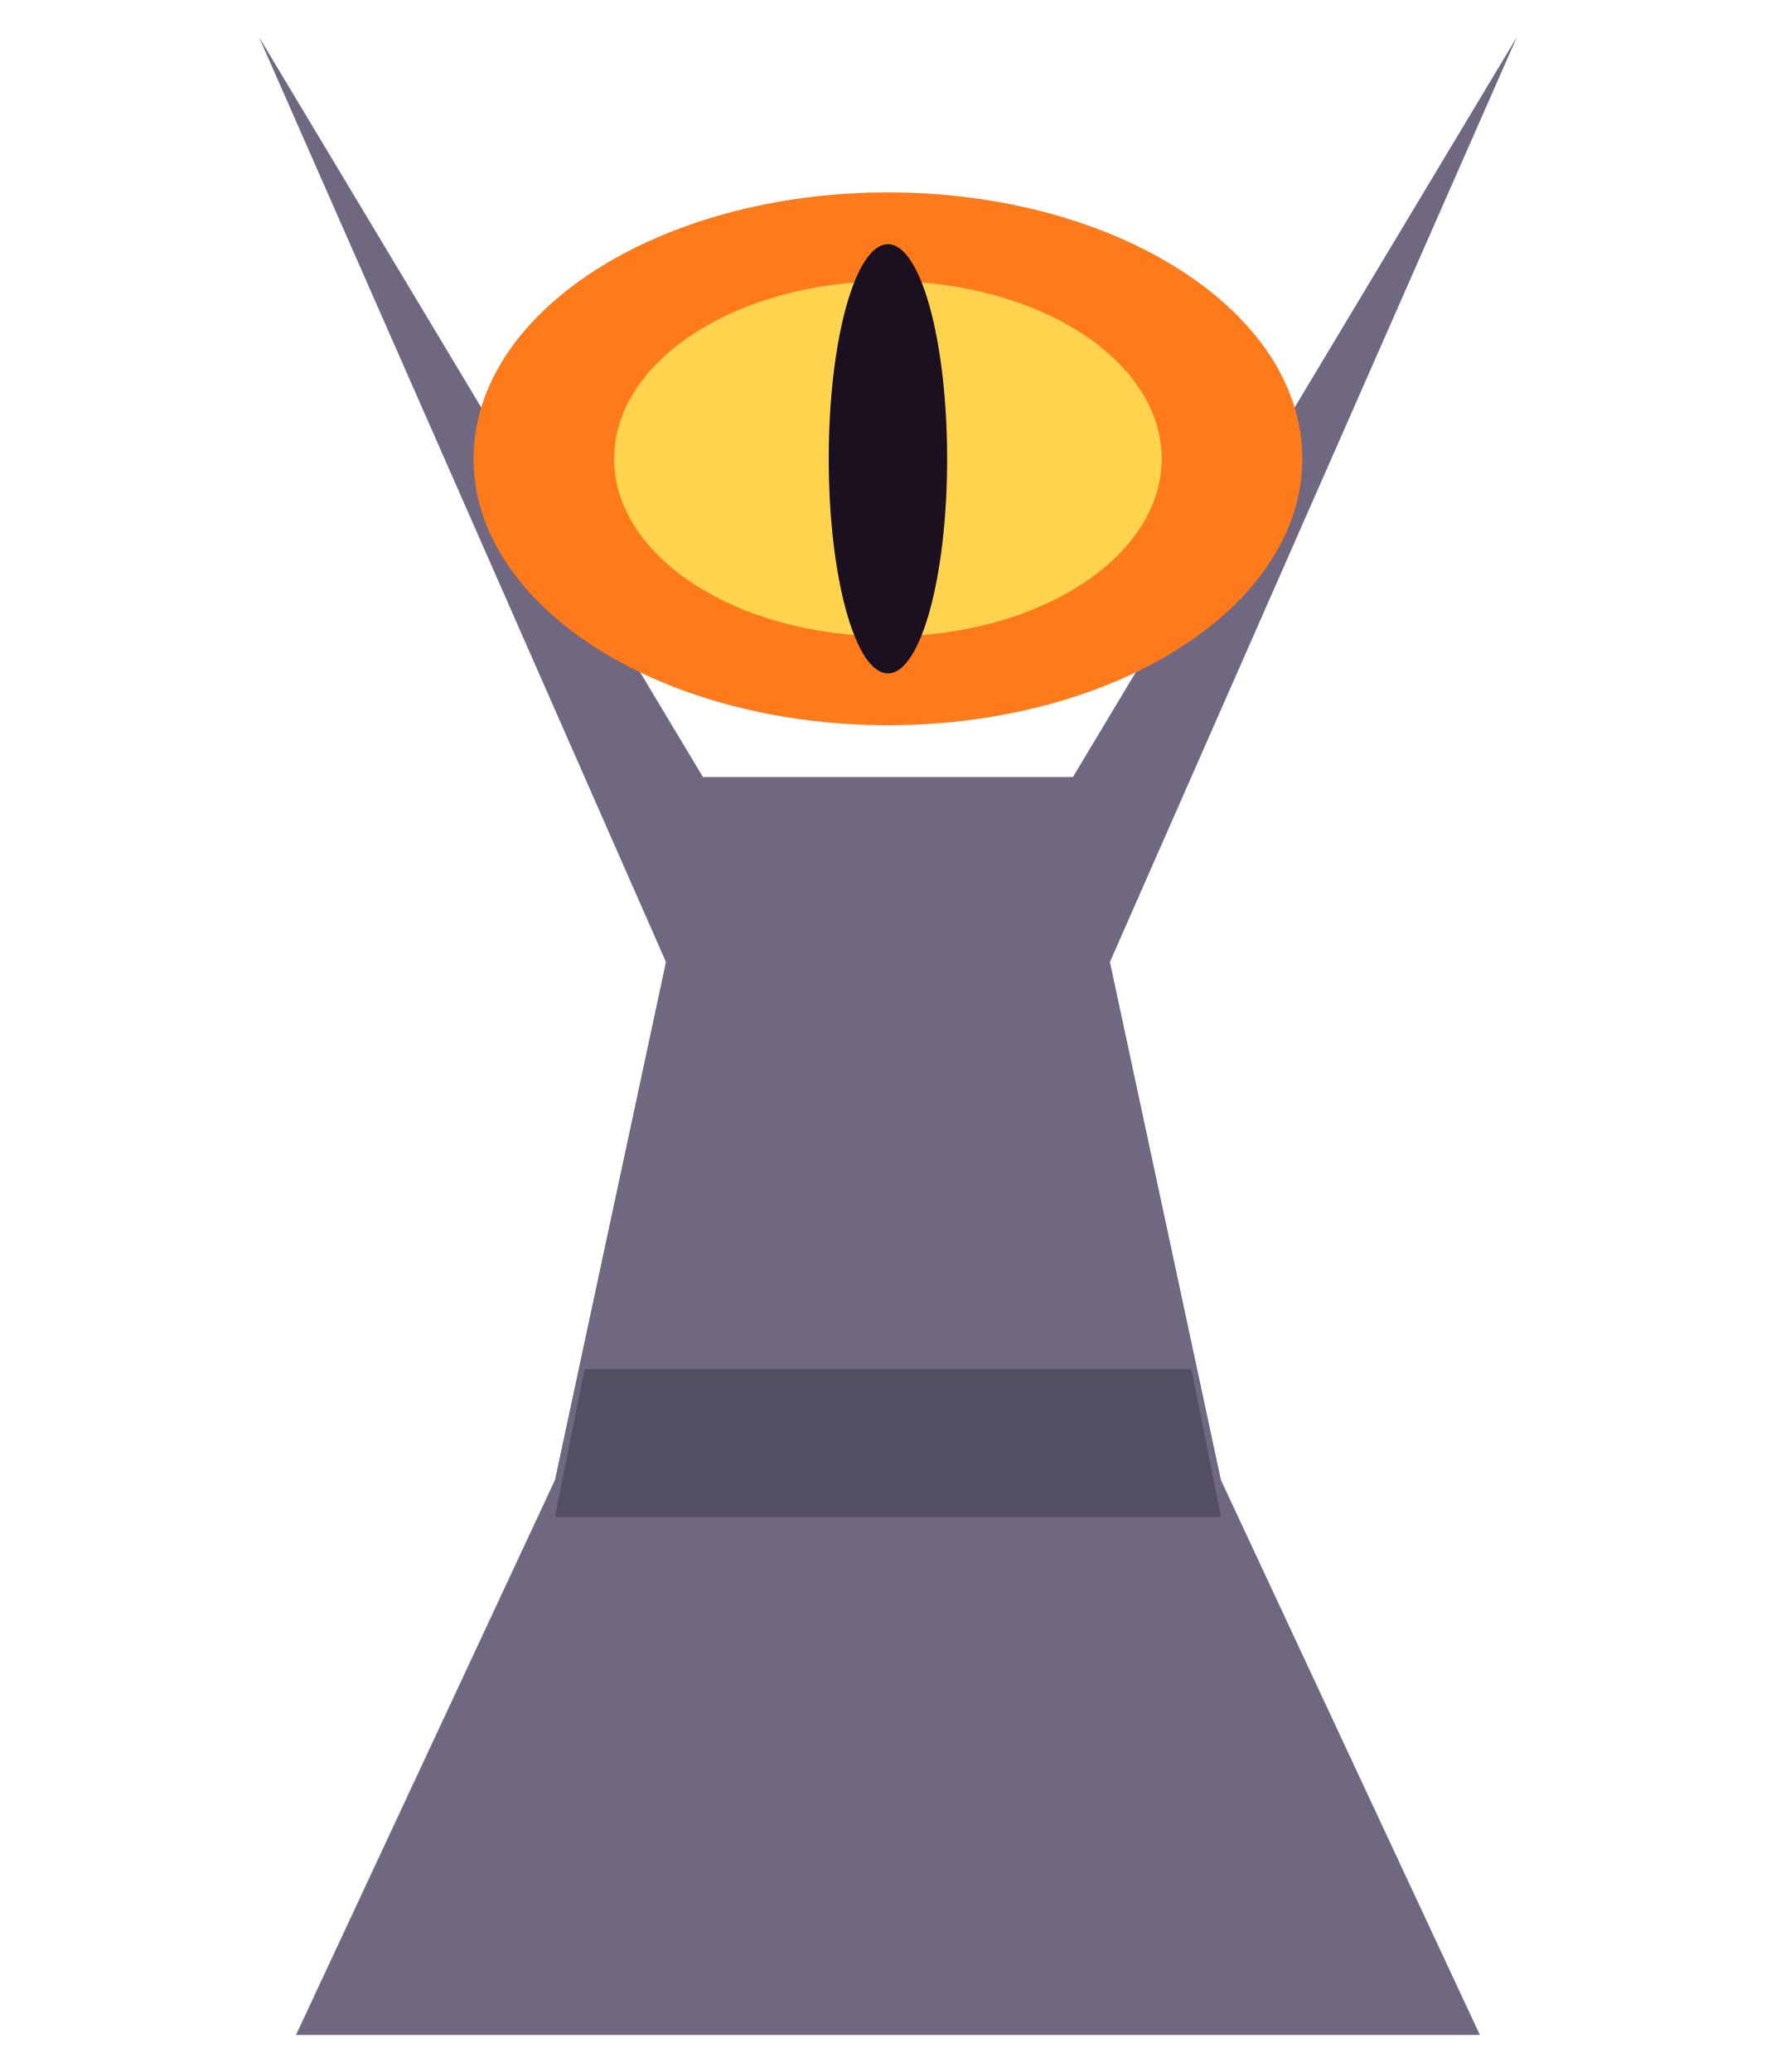
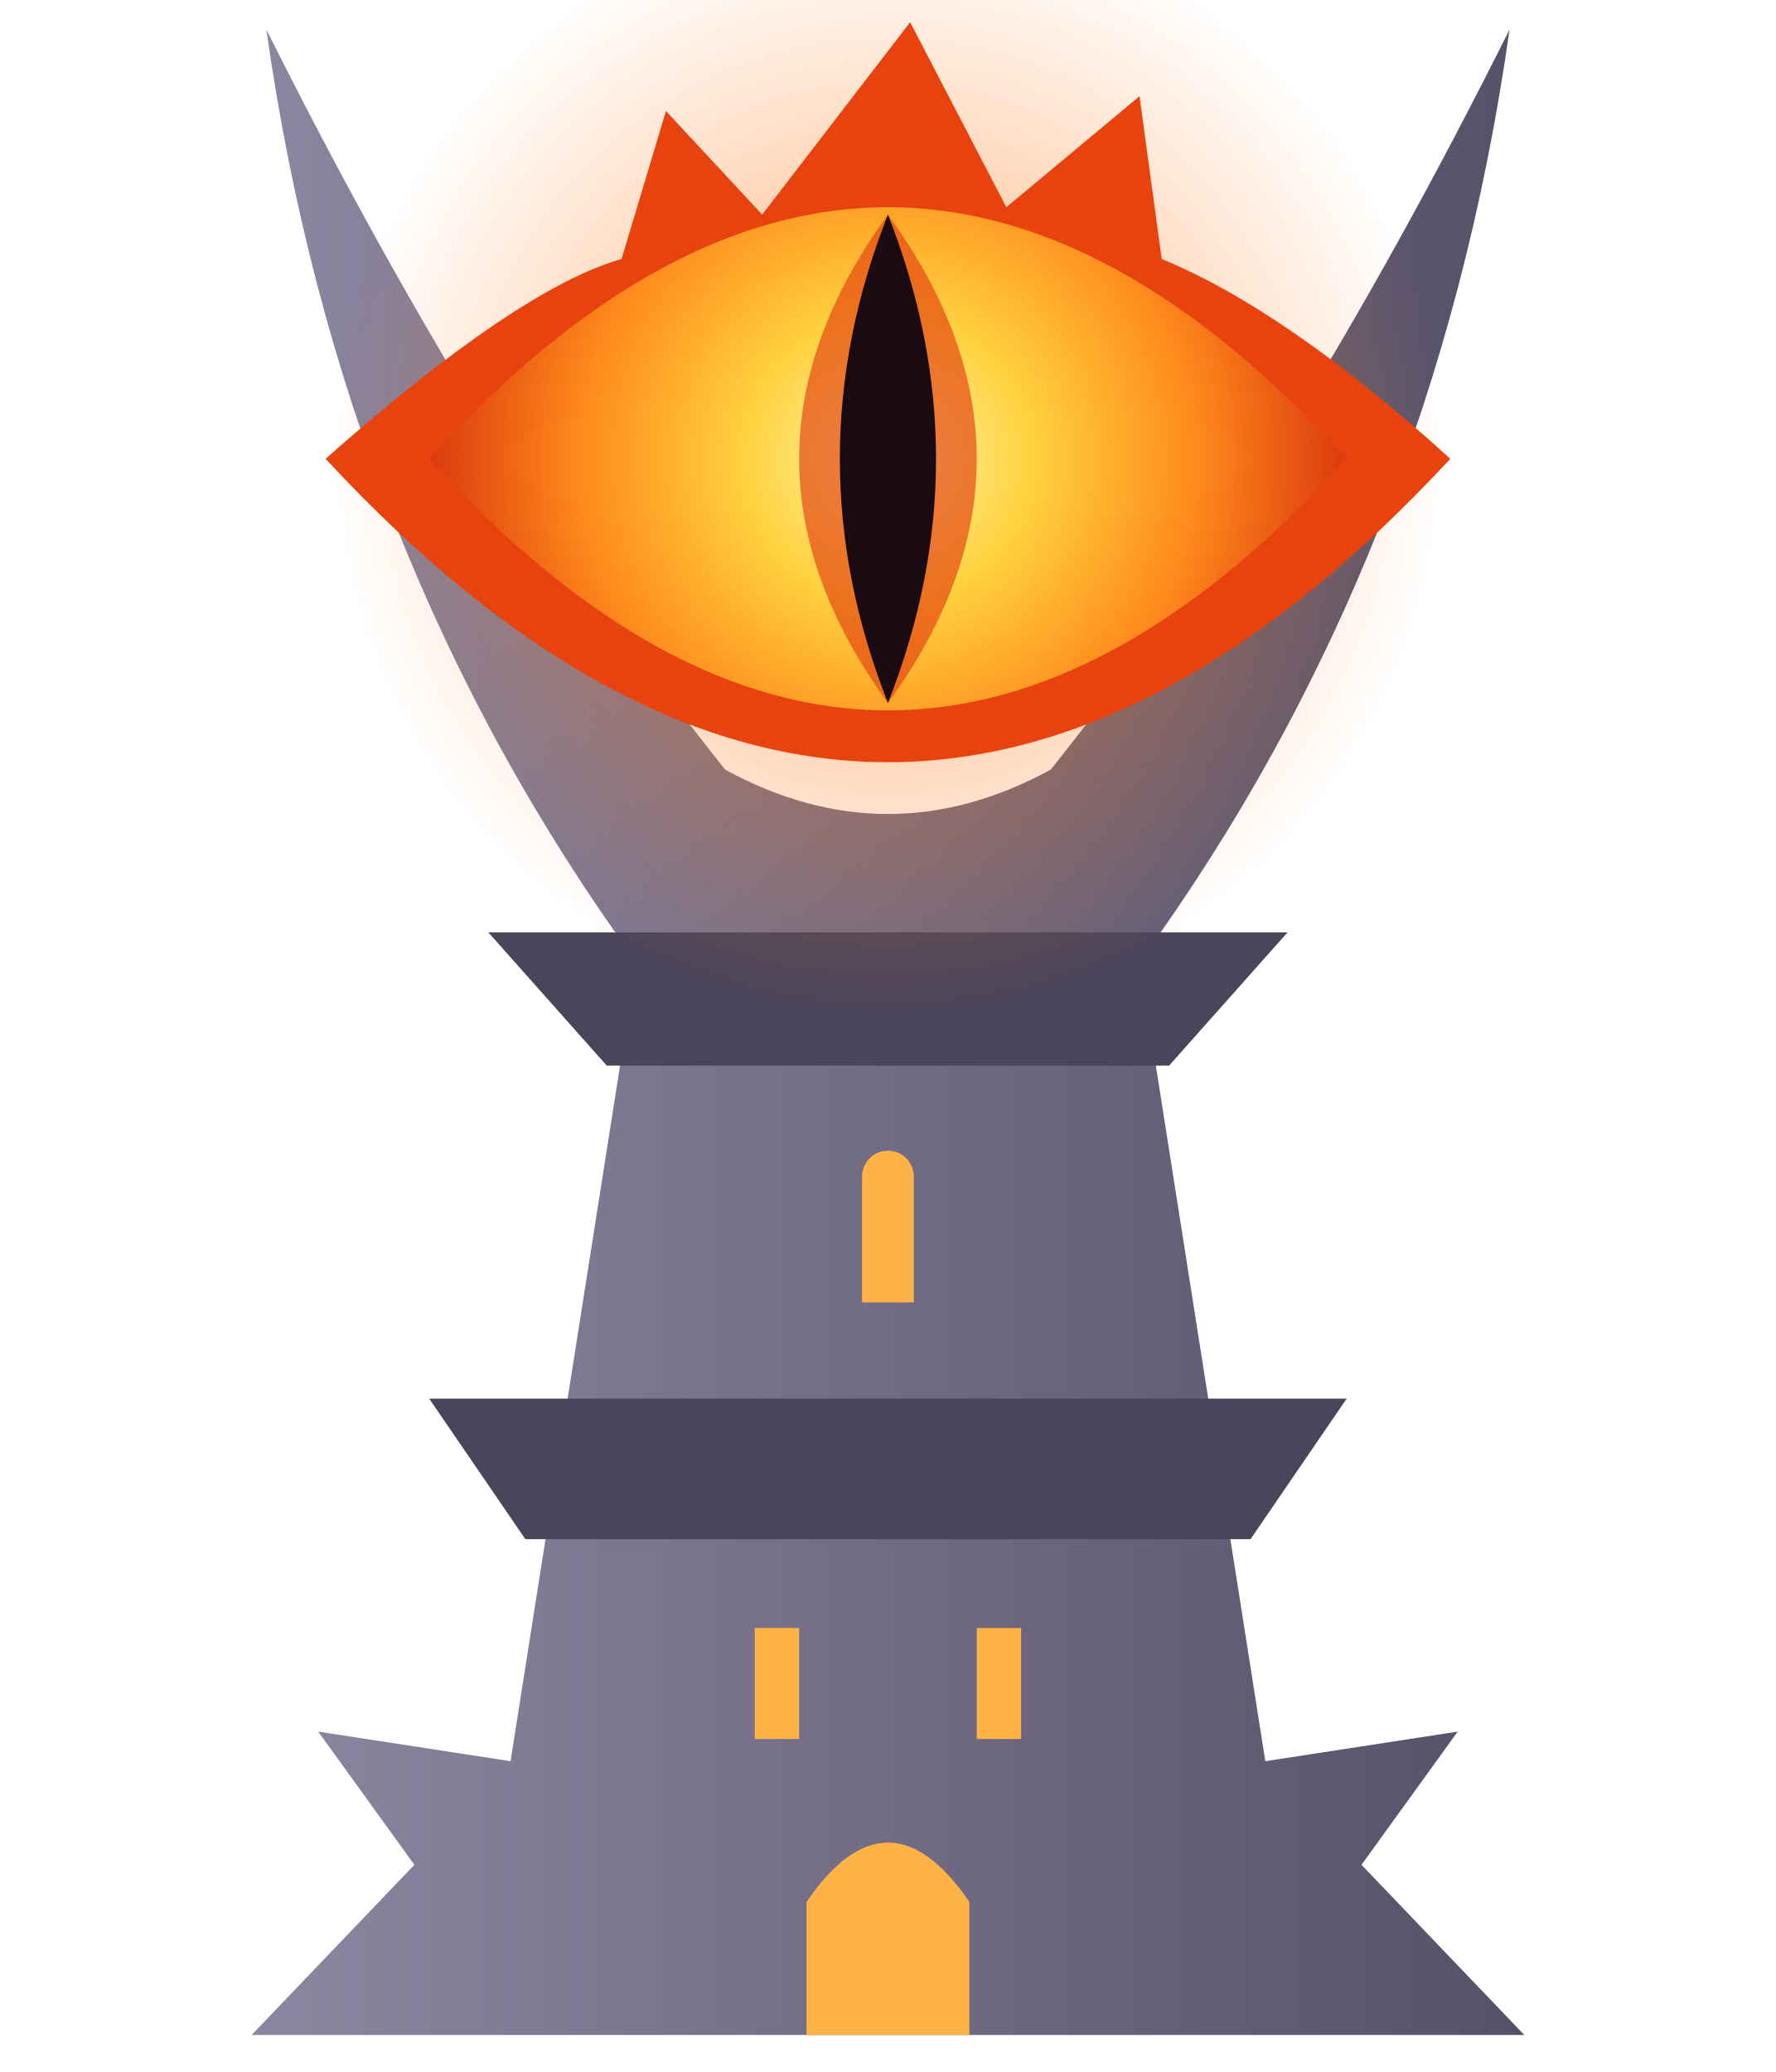
<svg xmlns="http://www.w3.org/2000/svg" viewBox="0 0 24 28">
-   <path fill="#6f6880" d="M4 27.5 L7.5 20 L9 13 L3.5 0.5 L9.5 10.5 h5 L20.5 0.5 L15 13 L16.5 20 L20 27.5 Z" />
-   <path fill="#544e63" d="M7.9 18.5 h8.2 l.4 2 h-9 Z" />
-   <ellipse cx="12" cy="6.2" rx="5.6" ry="3.6" fill="#ff7a1a" />
-   <ellipse cx="12" cy="6.2" rx="3.7" ry="2.4" fill="#ffd34d" />
-   <ellipse cx="12" cy="6.2" rx="0.8" ry="2.9" fill="#1a1020" />
+   <defs>
+     <linearGradient id="stone" x1="0" x2="1" y1="0" y2="0">
+       <stop offset="0" stop-color="#8d86a0" />
+       <stop offset="1" stop-color="#565068" />
+     </linearGradient>
+     <radialGradient id="glow" gradientUnits="userSpaceOnUse" cx="12" cy="6.2" r="7.5">
+       <stop offset="0" stop-color="#ff7a1a" stop-opacity="0.7" />
+       <stop offset="0.55" stop-color="#ff7a1a" stop-opacity="0.28" />
+       <stop offset="1" stop-color="#ff7a1a" stop-opacity="0" />
+     </radialGradient>
+     <radialGradient id="iris" gradientUnits="userSpaceOnUse" cx="12" cy="6.2" r="6.4">
+       <stop offset="0" stop-color="#fff6b0" />
+       <stop offset="0.3" stop-color="#ffd23f" />
+       <stop offset="0.65" stop-color="#ff8a1c" />
+       <stop offset="1" stop-color="#d8320c" />
+     </radialGradient>
+   </defs>
+   <path fill="url(#stone)" d="M3.4 27.5 L5.6 25.2 L4.3 23.4 L6.9 23.8 L8.6 13 Q4.6 7.5 3.6 0.4 Q6.6 6.4 9.8 10.4 Q12 11.6 14.2 10.4 Q17.4 6.4 20.4 0.4 Q19.4 7.5 15.4 13 L17.1 23.8 L19.7 23.4 L18.4 25.2 L20.6 27.5 Z" />
+   <path fill="#4b455b" d="M6.6 12.6 H17.4 L15.8 14.4 H8.2 Z M5.8 18.9 H18.2 L16.9 20.8 H7.1 Z" />
+   <path fill="#ffb347" d="M11.65 15.9 a.35 .35 0 0 1 .7 0 v1.7 h-.7 Z M10.2 22 h.6 v1.5 h-.6 Z M13.2 22 h.6 v1.5 h-.6 Z M10.9 27.5 V25.7 Q12 24.1 13.1 25.7 V27.5 Z" />
+   <circle cx="12" cy="6.2" r="7.5" fill="url(#glow)" />
+   <path fill="#e8430f" d="M4.4 6.2 Q7 3.9 8.4 3.5 L9 1.5 L10.3 2.9 L12.3 0.3 L13.6 2.8 L15.4 1.3 L15.7 3.5 Q17.4 4.2 19.6 6.2 Q12 14.4 4.4 6.2 Z" />
+   <path fill="url(#iris)" d="M5.8 6.2 Q12 -0.6 18.2 6.2 Q12 13 5.8 6.2 Z" />
+   <path fill="#e2400f" fill-opacity="0.65" d="M12 2.9 Q14.4 6.2 12 9.5 Q9.6 6.2 12 2.9 Z" />
+   <path fill="#1a0a12" d="M12 2.9 Q13.3 6.2 12 9.5 Q10.7 6.2 12 2.9 Z" />
</svg>
